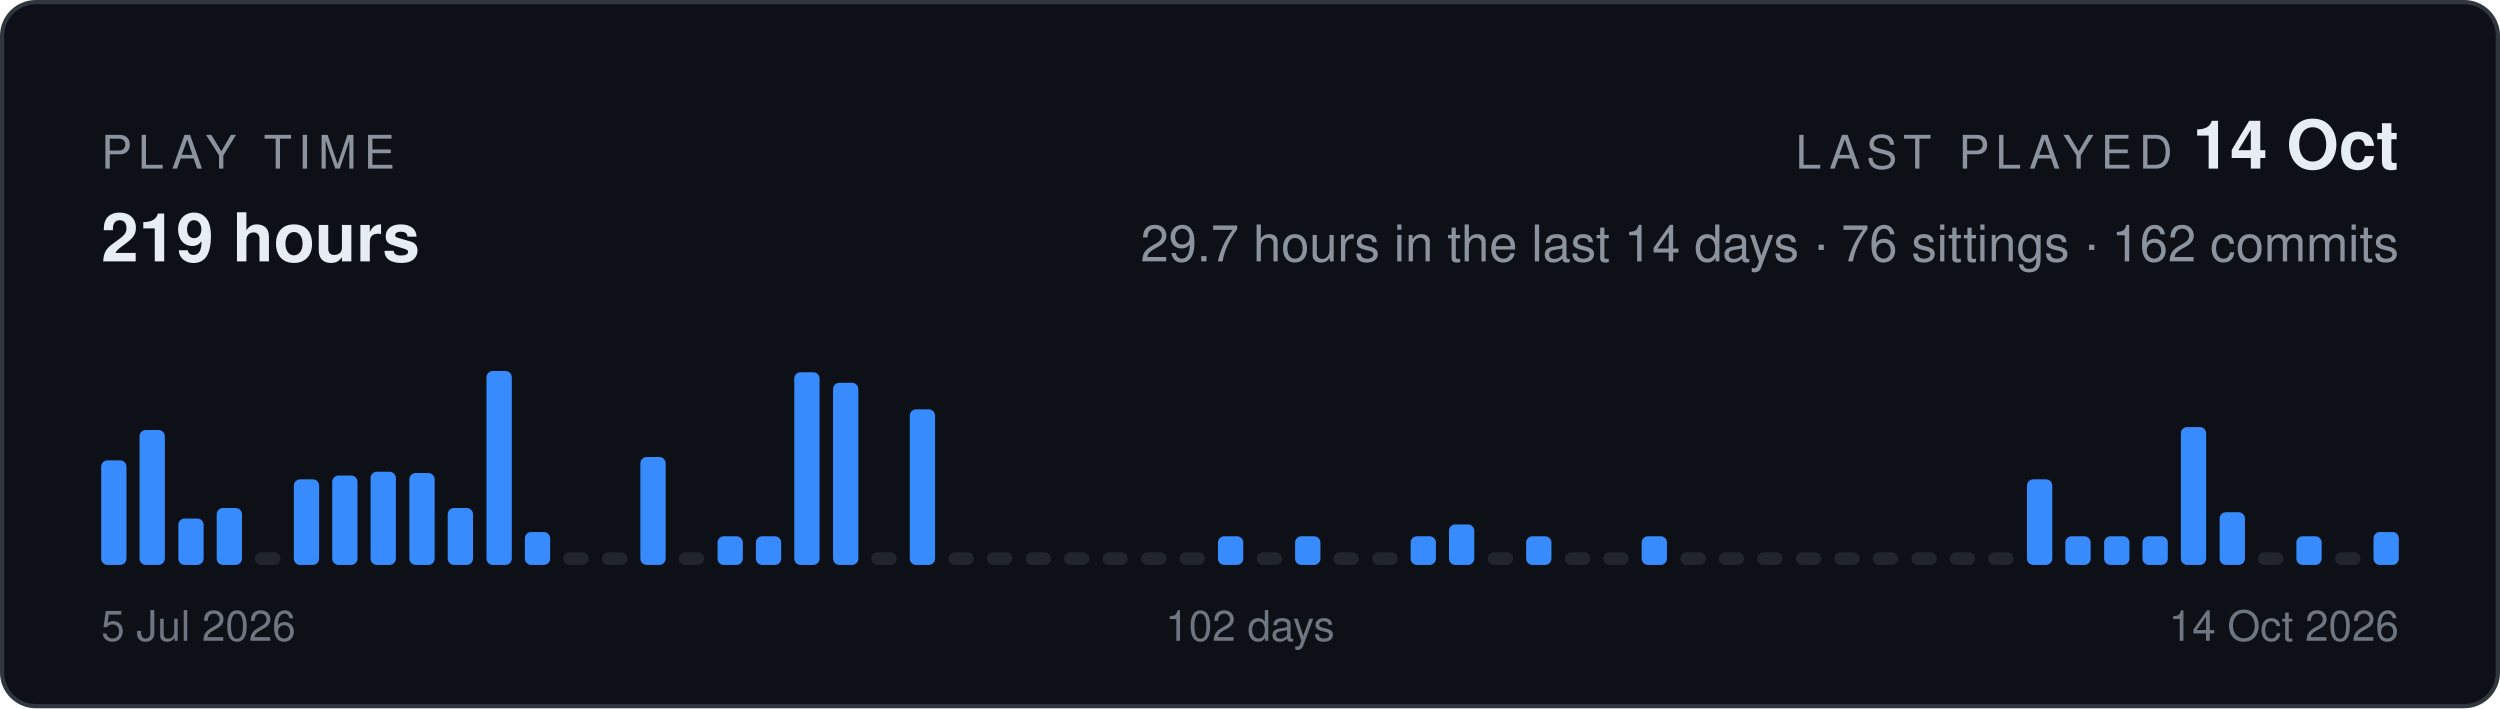
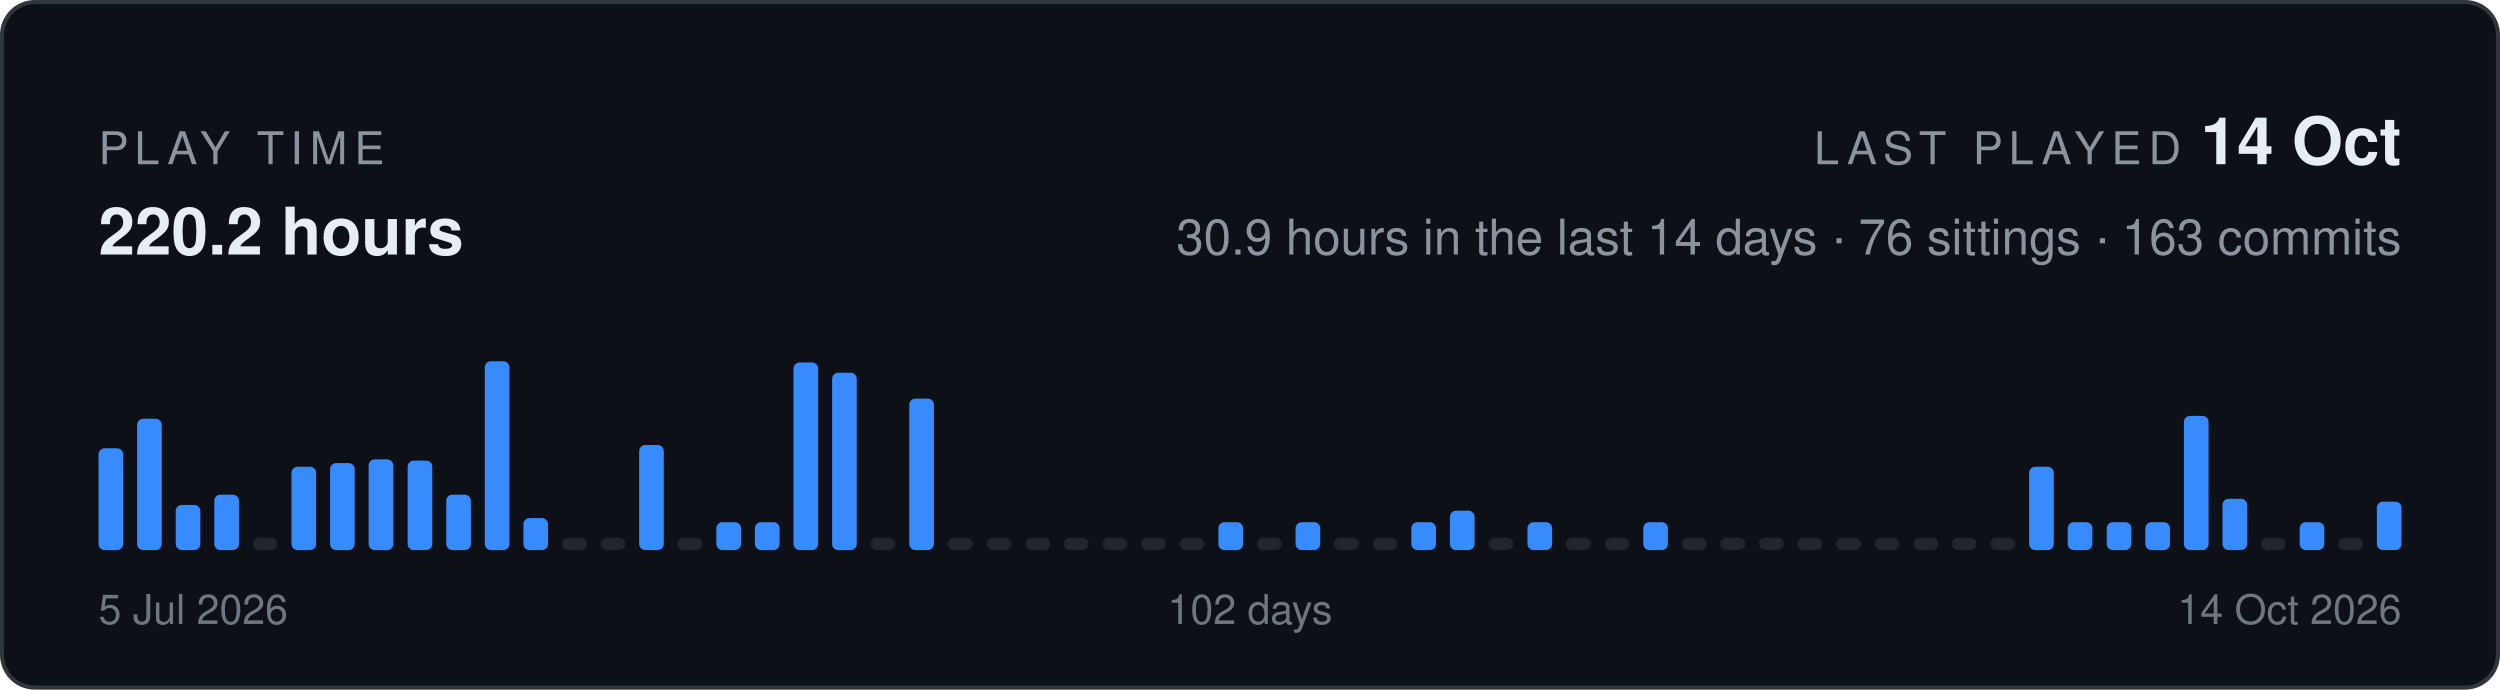
- <svg xmlns="http://www.w3.org/2000/svg" width="593" height="168" viewBox="0 0 593 168" role="img" aria-label="Play time: 219 hours over 162 commits, last played 14 Oct">
+ <svg xmlns="http://www.w3.org/2000/svg" width="609" height="168" viewBox="0 0 609 168" role="img" aria-label="Play time: 220.2 hours over 163 commits, last played 14 Oct">
  <style>
    .card { fill: #0d1117; stroke: #30363d }
    text { font-family: -apple-system, BlinkMacSystemFont, "Segoe UI", Helvetica, Arial, sans-serif }
    .label { font-size: 11px; letter-spacing: 1.7px; fill: #8b949e }
    .stat { font-size: 16px; font-weight: 600; letter-spacing: normal; fill: #e6edf3 }
    .note { font-size: 12px; fill: #8b949e }
    .axis { font-size: 10px; fill: #6e7681 }
    .bar { fill: #388bfd }
    .bar-quiet { fill: #21262d }
  </style>
-   <rect class="card" x="0.5" y="0.5" width="592" height="167" rx="8" />
+   <rect class="card" x="0.5" y="0.5" width="608" height="167" rx="8" />
  <text class="label" x="24" y="40">PLAY TIME</text>
-   <text class="stat" x="24" y="62">219 hours</text>
-   <text class="label" x="569" y="40" text-anchor="end">LAST PLAYED <tspan class="stat">14 Oct</tspan>
+   <text class="stat" x="24" y="62">220.2 hours</text>
+   <text class="label" x="585" y="40" text-anchor="end">LAST PLAYED <tspan class="stat">14 Oct</tspan>
  </text>
-   <text class="note" x="569" y="62" text-anchor="end">29.7 hours in the last 14 days   ·   76 sittings   ·   162 commits</text>
+   <text class="note" x="585" y="62" text-anchor="end">30.9 hours in the last 14 days   ·   76 sittings   ·   163 commits</text>
  <rect class="bar" x="24.0" y="109.2" width="6" height="24.8" rx="1.5" />
-   <rect class="bar" x="33.1" y="102.0" width="6" height="32.0" rx="1.5" />
-   <rect class="bar" x="42.3" y="123.0" width="6" height="11.0" rx="1.5" />
-   <rect class="bar" x="51.4" y="120.5" width="6" height="13.5" rx="1.5" />
-   <rect class="bar-quiet" x="60.5" y="131.0" width="6" height="3.0" rx="1.5" />
-   <rect class="bar" x="69.7" y="113.7" width="6" height="20.3" rx="1.5" />
-   <rect class="bar" x="78.8" y="112.8" width="6" height="21.2" rx="1.5" />
-   <rect class="bar" x="87.9" y="111.9" width="6" height="22.1" rx="1.5" />
-   <rect class="bar" x="97.1" y="112.2" width="6" height="21.8" rx="1.5" />
-   <rect class="bar" x="106.2" y="120.5" width="6" height="13.5" rx="1.5" />
-   <rect class="bar" x="115.4" y="88.0" width="6" height="46.0" rx="1.5" />
-   <rect class="bar" x="124.5" y="126.2" width="6" height="7.8" rx="1.5" />
-   <rect class="bar-quiet" x="133.6" y="131.0" width="6" height="3.0" rx="1.5" />
-   <rect class="bar-quiet" x="142.8" y="131.0" width="6" height="3.0" rx="1.5" />
-   <rect class="bar" x="151.9" y="108.4" width="6" height="25.6" rx="1.5" />
-   <rect class="bar-quiet" x="161.0" y="131.0" width="6" height="3.0" rx="1.5" />
-   <rect class="bar" x="170.2" y="127.2" width="6" height="6.8" rx="1.5" />
-   <rect class="bar" x="179.3" y="127.2" width="6" height="6.8" rx="1.5" />
-   <rect class="bar" x="188.4" y="88.3" width="6" height="45.7" rx="1.5" />
-   <rect class="bar" x="197.6" y="90.8" width="6" height="43.2" rx="1.5" />
-   <rect class="bar-quiet" x="206.7" y="131.0" width="6" height="3.0" rx="1.5" />
-   <rect class="bar" x="215.8" y="97.1" width="6" height="36.9" rx="1.5" />
-   <rect class="bar-quiet" x="225.0" y="131.0" width="6" height="3.0" rx="1.5" />
-   <rect class="bar-quiet" x="234.1" y="131.0" width="6" height="3.0" rx="1.5" />
-   <rect class="bar-quiet" x="243.3" y="131.0" width="6" height="3.0" rx="1.5" />
-   <rect class="bar-quiet" x="252.4" y="131.0" width="6" height="3.0" rx="1.5" />
-   <rect class="bar-quiet" x="261.5" y="131.0" width="6" height="3.0" rx="1.5" />
-   <rect class="bar-quiet" x="270.7" y="131.0" width="6" height="3.0" rx="1.5" />
-   <rect class="bar-quiet" x="279.8" y="131.0" width="6" height="3.0" rx="1.5" />
-   <rect class="bar" x="288.9" y="127.2" width="6" height="6.8" rx="1.5" />
-   <rect class="bar-quiet" x="298.1" y="131.0" width="6" height="3.0" rx="1.5" />
-   <rect class="bar" x="307.2" y="127.2" width="6" height="6.8" rx="1.5" />
-   <rect class="bar-quiet" x="316.3" y="131.0" width="6" height="3.0" rx="1.5" />
-   <rect class="bar-quiet" x="325.5" y="131.0" width="6" height="3.0" rx="1.5" />
-   <rect class="bar" x="334.6" y="127.2" width="6" height="6.8" rx="1.5" />
-   <rect class="bar" x="343.7" y="124.4" width="6" height="9.6" rx="1.5" />
-   <rect class="bar-quiet" x="352.9" y="131.0" width="6" height="3.0" rx="1.5" />
-   <rect class="bar" x="362.0" y="127.2" width="6" height="6.8" rx="1.5" />
-   <rect class="bar-quiet" x="371.2" y="131.0" width="6" height="3.0" rx="1.5" />
-   <rect class="bar-quiet" x="380.3" y="131.0" width="6" height="3.0" rx="1.5" />
-   <rect class="bar" x="389.4" y="127.2" width="6" height="6.8" rx="1.5" />
-   <rect class="bar-quiet" x="398.6" y="131.0" width="6" height="3.0" rx="1.5" />
-   <rect class="bar-quiet" x="407.7" y="131.0" width="6" height="3.0" rx="1.5" />
-   <rect class="bar-quiet" x="416.8" y="131.0" width="6" height="3.0" rx="1.5" />
-   <rect class="bar-quiet" x="426.0" y="131.0" width="6" height="3.0" rx="1.5" />
-   <rect class="bar-quiet" x="435.1" y="131.0" width="6" height="3.0" rx="1.5" />
-   <rect class="bar-quiet" x="444.2" y="131.0" width="6" height="3.0" rx="1.5" />
-   <rect class="bar-quiet" x="453.4" y="131.0" width="6" height="3.0" rx="1.5" />
-   <rect class="bar-quiet" x="462.5" y="131.0" width="6" height="3.0" rx="1.5" />
-   <rect class="bar-quiet" x="471.6" y="131.0" width="6" height="3.0" rx="1.5" />
-   <rect class="bar" x="480.8" y="113.7" width="6" height="20.3" rx="1.5" />
-   <rect class="bar" x="489.9" y="127.2" width="6" height="6.8" rx="1.5" />
-   <rect class="bar" x="499.1" y="127.2" width="6" height="6.8" rx="1.5" />
-   <rect class="bar" x="508.2" y="127.2" width="6" height="6.8" rx="1.5" />
-   <rect class="bar" x="517.3" y="101.3" width="6" height="32.7" rx="1.5" />
-   <rect class="bar" x="526.5" y="121.5" width="6" height="12.5" rx="1.5" />
-   <rect class="bar-quiet" x="535.6" y="131.0" width="6" height="3.0" rx="1.5" />
-   <rect class="bar" x="544.7" y="127.2" width="6" height="6.8" rx="1.5" />
-   <rect class="bar-quiet" x="553.9" y="131.0" width="6" height="3.0" rx="1.5" />
-   <rect class="bar" x="563.0" y="126.2" width="6" height="7.8" rx="1.5" />
+   <rect class="bar" x="33.4" y="102.0" width="6" height="32.0" rx="1.5" />
+   <rect class="bar" x="42.8" y="123.0" width="6" height="11.0" rx="1.5" />
+   <rect class="bar" x="52.2" y="120.5" width="6" height="13.5" rx="1.5" />
+   <rect class="bar-quiet" x="61.6" y="131.0" width="6" height="3.0" rx="1.5" />
+   <rect class="bar" x="71.0" y="113.7" width="6" height="20.3" rx="1.5" />
+   <rect class="bar" x="80.4" y="112.8" width="6" height="21.2" rx="1.5" />
+   <rect class="bar" x="89.8" y="111.9" width="6" height="22.1" rx="1.5" />
+   <rect class="bar" x="99.3" y="112.2" width="6" height="21.8" rx="1.5" />
+   <rect class="bar" x="108.7" y="120.5" width="6" height="13.5" rx="1.5" />
+   <rect class="bar" x="118.1" y="88.0" width="6" height="46.0" rx="1.5" />
+   <rect class="bar" x="127.5" y="126.2" width="6" height="7.8" rx="1.5" />
+   <rect class="bar-quiet" x="136.9" y="131.0" width="6" height="3.0" rx="1.5" />
+   <rect class="bar-quiet" x="146.3" y="131.0" width="6" height="3.0" rx="1.5" />
+   <rect class="bar" x="155.7" y="108.4" width="6" height="25.6" rx="1.5" />
+   <rect class="bar-quiet" x="165.1" y="131.0" width="6" height="3.0" rx="1.5" />
+   <rect class="bar" x="174.5" y="127.2" width="6" height="6.8" rx="1.5" />
+   <rect class="bar" x="183.9" y="127.2" width="6" height="6.8" rx="1.5" />
+   <rect class="bar" x="193.3" y="88.3" width="6" height="45.7" rx="1.5" />
+   <rect class="bar" x="202.7" y="90.8" width="6" height="43.2" rx="1.5" />
+   <rect class="bar-quiet" x="212.1" y="131.0" width="6" height="3.0" rx="1.5" />
+   <rect class="bar" x="221.5" y="97.1" width="6" height="36.9" rx="1.5" />
+   <rect class="bar-quiet" x="230.9" y="131.0" width="6" height="3.0" rx="1.5" />
+   <rect class="bar-quiet" x="240.4" y="131.0" width="6" height="3.0" rx="1.5" />
+   <rect class="bar-quiet" x="249.8" y="131.0" width="6" height="3.0" rx="1.5" />
+   <rect class="bar-quiet" x="259.2" y="131.0" width="6" height="3.0" rx="1.5" />
+   <rect class="bar-quiet" x="268.6" y="131.0" width="6" height="3.0" rx="1.5" />
+   <rect class="bar-quiet" x="278.0" y="131.0" width="6" height="3.0" rx="1.5" />
+   <rect class="bar-quiet" x="287.4" y="131.0" width="6" height="3.0" rx="1.5" />
+   <rect class="bar" x="296.8" y="127.2" width="6" height="6.8" rx="1.5" />
+   <rect class="bar-quiet" x="306.2" y="131.0" width="6" height="3.0" rx="1.5" />
+   <rect class="bar" x="315.6" y="127.2" width="6" height="6.8" rx="1.5" />
+   <rect class="bar-quiet" x="325.0" y="131.0" width="6" height="3.0" rx="1.5" />
+   <rect class="bar-quiet" x="334.4" y="131.0" width="6" height="3.0" rx="1.5" />
+   <rect class="bar" x="343.8" y="127.2" width="6" height="6.8" rx="1.5" />
+   <rect class="bar" x="353.2" y="124.4" width="6" height="9.6" rx="1.5" />
+   <rect class="bar-quiet" x="362.6" y="131.0" width="6" height="3.0" rx="1.5" />
+   <rect class="bar" x="372.1" y="127.2" width="6" height="6.8" rx="1.5" />
+   <rect class="bar-quiet" x="381.5" y="131.0" width="6" height="3.0" rx="1.5" />
+   <rect class="bar-quiet" x="390.9" y="131.0" width="6" height="3.0" rx="1.5" />
+   <rect class="bar" x="400.3" y="127.2" width="6" height="6.8" rx="1.5" />
+   <rect class="bar-quiet" x="409.7" y="131.0" width="6" height="3.0" rx="1.5" />
+   <rect class="bar-quiet" x="419.1" y="131.0" width="6" height="3.0" rx="1.5" />
+   <rect class="bar-quiet" x="428.5" y="131.0" width="6" height="3.0" rx="1.5" />
+   <rect class="bar-quiet" x="437.9" y="131.0" width="6" height="3.0" rx="1.5" />
+   <rect class="bar-quiet" x="447.3" y="131.0" width="6" height="3.0" rx="1.5" />
+   <rect class="bar-quiet" x="456.7" y="131.0" width="6" height="3.0" rx="1.5" />
+   <rect class="bar-quiet" x="466.1" y="131.0" width="6" height="3.0" rx="1.5" />
+   <rect class="bar-quiet" x="475.5" y="131.0" width="6" height="3.0" rx="1.5" />
+   <rect class="bar-quiet" x="484.9" y="131.0" width="6" height="3.0" rx="1.5" />
+   <rect class="bar" x="494.3" y="113.7" width="6" height="20.3" rx="1.5" />
+   <rect class="bar" x="503.7" y="127.2" width="6" height="6.8" rx="1.5" />
+   <rect class="bar" x="513.2" y="127.2" width="6" height="6.8" rx="1.5" />
+   <rect class="bar" x="522.6" y="127.2" width="6" height="6.8" rx="1.5" />
+   <rect class="bar" x="532.0" y="101.3" width="6" height="32.7" rx="1.5" />
+   <rect class="bar" x="541.4" y="121.5" width="6" height="12.5" rx="1.5" />
+   <rect class="bar-quiet" x="550.8" y="131.0" width="6" height="3.0" rx="1.5" />
+   <rect class="bar" x="560.2" y="127.2" width="6" height="6.8" rx="1.5" />
+   <rect class="bar-quiet" x="569.6" y="131.0" width="6" height="3.0" rx="1.5" />
+   <rect class="bar" x="579.0" y="122.2" width="6" height="11.8" rx="1.5" />
  <text class="axis" x="24" y="152">5 Jul 2026</text>
-   <text class="axis" x="296.5" y="152" text-anchor="middle">102 days</text>
-   <text class="axis" x="569" y="152" text-anchor="end">14 Oct 2026</text>
+   <text class="axis" x="304.5" y="152" text-anchor="middle">102 days</text>
+   <text class="axis" x="585" y="152" text-anchor="end">14 Oct 2026</text>
</svg>
